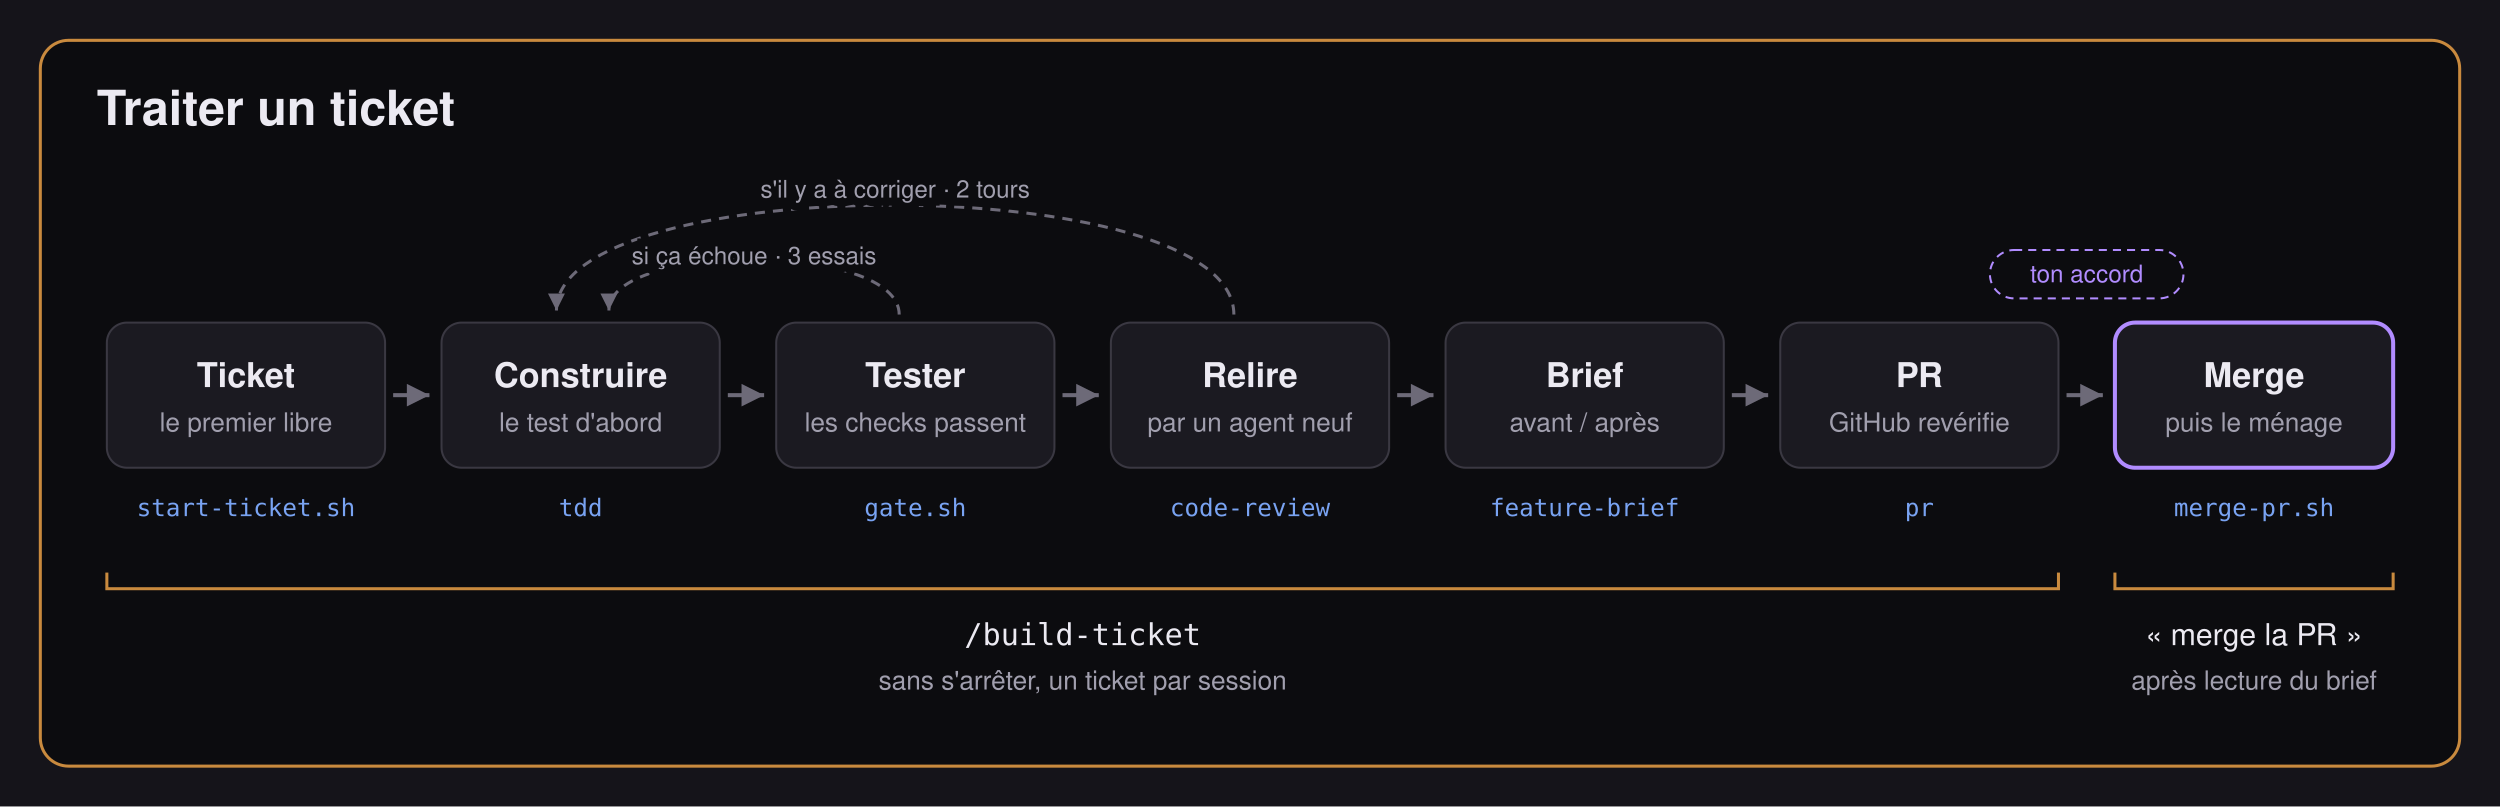
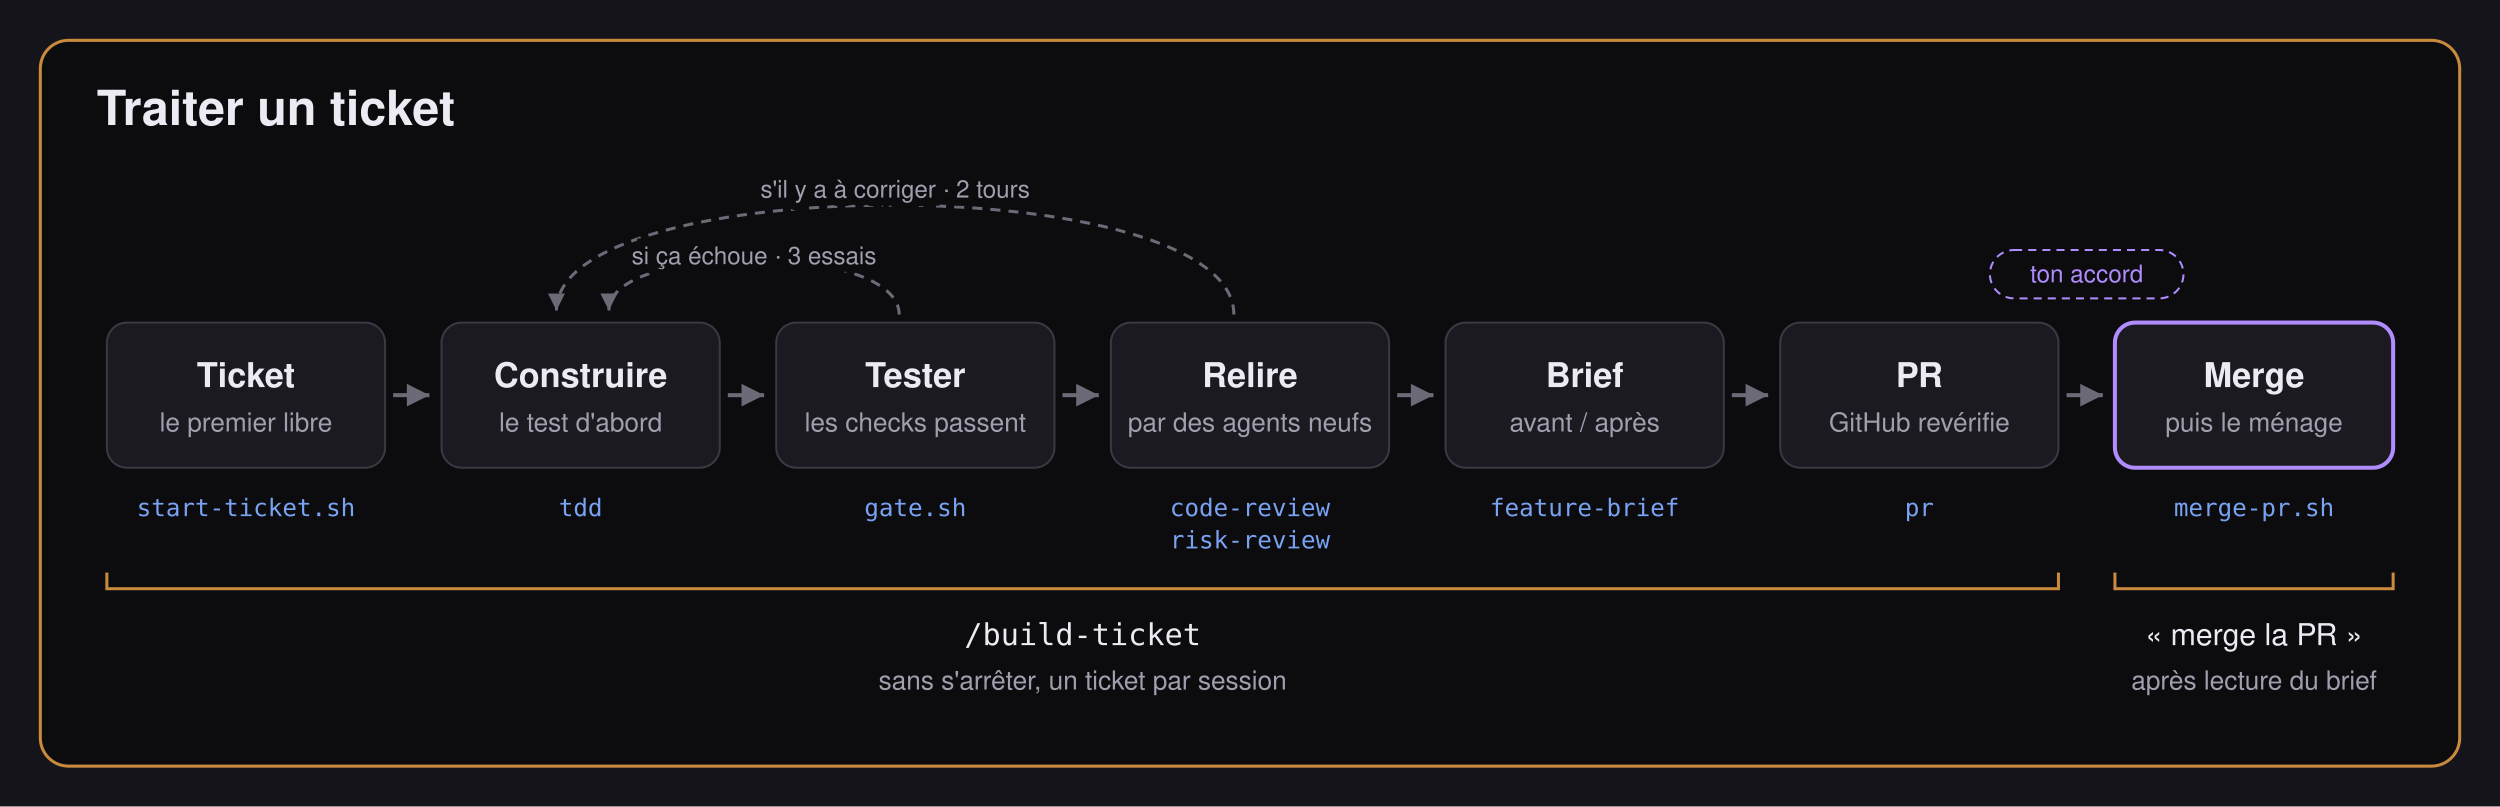
<svg xmlns="http://www.w3.org/2000/svg" viewBox="0 0 1240 400" width="1240" height="400" font-family="-apple-system, 'Segoe UI', Helvetica, Arial, sans-serif" role="img" aria-labelledby="t d">
  <defs>
    <marker id="a" viewBox="0 0 10 10" refX="9" refY="5" markerWidth="7" markerHeight="7" orient="auto">
      <path d="M1 1 L9 5 L1 9 Z" fill="#6d6a78" />
    </marker>
  </defs>
  <rect width="1240" height="400" fill="#15141a" />
  <rect x="20" y="20" width="1200" height="360" rx="14" fill="#0c0c0f" stroke="#c98a3e" stroke-width="1.5" />
  <text x="48" y="62" fill="#eceaf2" font-size="24" font-weight="600">Traiter un ticket</text>
  <g font-size="17" font-weight="600" text-anchor="middle">
    <rect x="53" y="160" width="138" height="72" rx="10" fill="#1b1a21" stroke="#3a3842" />
    <text x="122" y="192" fill="#eceaf2">Ticket</text>
    <text x="122" y="214" fill="#a19fae" font-size="13" font-weight="400">le premier libre</text>
    <rect x="219" y="160" width="138" height="72" rx="10" fill="#1b1a21" stroke="#3a3842" />
    <text x="288" y="192" fill="#eceaf2">Construire</text>
    <text x="288" y="214" fill="#a19fae" font-size="13" font-weight="400">le test d'abord</text>
    <rect x="385" y="160" width="138" height="72" rx="10" fill="#1b1a21" stroke="#3a3842" />
    <text x="454" y="192" fill="#eceaf2">Tester</text>
    <text x="454" y="214" fill="#a19fae" font-size="13" font-weight="400">les checks passent</text>
    <rect x="551" y="160" width="138" height="72" rx="10" fill="#1b1a21" stroke="#3a3842" />
    <text x="620" y="192" fill="#eceaf2">Relire</text>
-     <text x="620" y="214" fill="#a19fae" font-size="13" font-weight="400">par un agent neuf</text>
+     <text x="620" y="214" fill="#a19fae" font-size="13" font-weight="400">par des agents neufs</text>
    <rect x="717" y="160" width="138" height="72" rx="10" fill="#1b1a21" stroke="#3a3842" />
    <text x="786" y="192" fill="#eceaf2">Brief</text>
    <text x="786" y="214" fill="#a19fae" font-size="13" font-weight="400">avant / après</text>
    <rect x="883" y="160" width="138" height="72" rx="10" fill="#1b1a21" stroke="#3a3842" />
    <text x="952" y="192" fill="#eceaf2">PR</text>
    <text x="952" y="214" fill="#a19fae" font-size="13" font-weight="400">GitHub revérifie</text>
    <rect x="1049" y="160" width="138" height="72" rx="10" fill="#1b1a21" stroke="#b18cff" stroke-width="2" />
    <text x="1118" y="192" fill="#eceaf2">Merge</text>
    <text x="1118" y="214" fill="#a19fae" font-size="13" font-weight="400">puis le ménage</text>
  </g>
  <g stroke="#6d6a78" stroke-width="2" marker-end="url(#a)">
    <line x1="195" y1="196" x2="213" y2="196" />
    <line x1="361" y1="196" x2="379" y2="196" />
    <line x1="527" y1="196" x2="545" y2="196" />
    <line x1="693" y1="196" x2="711" y2="196" />
    <line x1="859" y1="196" x2="877" y2="196" />
    <line x1="1025" y1="196" x2="1043" y2="196" />
  </g>
  <g stroke="#6d6a78" stroke-width="1.5" fill="none" stroke-dasharray="5 4" marker-end="url(#a)">
    <path d="M446 156 C446 120, 302 120, 302 154" />
    <path d="M612 156 C612 84, 276 84, 276 154" />
  </g>
  <g font-size="12" text-anchor="middle" fill="#a19fae" stroke="#0c0c0f" stroke-width="8" paint-order="stroke">
    <text x="374" y="131">si ça échoue · 3 essais</text>
    <text x="444" y="98">s'il y a à corriger · 2 tours</text>
  </g>
  <g font-size="12" text-anchor="middle" fill="#b18cff">
    <rect x="987" y="124" width="96" height="24" rx="12" fill="none" stroke="#b18cff" stroke-dasharray="4 3" />
    <text x="1035" y="140">ton accord</text>
  </g>
  <g text-anchor="middle" font-size="12" fill="#79a3f2" font-family="Menlo, Consolas, monospace">
    <text x="122" y="256">start-ticket.sh</text>
    <text x="288" y="256">tdd</text>
    <text x="454" y="256">gate.sh</text>
    <text x="620" y="256">code-review</text>
+     <text x="620" y="272">risk-review</text>
    <text x="786" y="256">feature-brief</text>
    <text x="952" y="256">pr</text>
    <text x="1118" y="256">merge-pr.sh</text>
  </g>
  <g stroke="#c98a3e" stroke-width="1.5" fill="none">
    <path d="M53 284 V292 H1021 V284" />
    <path d="M1049 284 V292 H1187 V284" />
  </g>
  <g text-anchor="middle">
    <text x="537" y="320" fill="#eceaf2" font-size="15" font-family="Menlo, Consolas, monospace">/build-ticket</text>
    <text x="537" y="342" fill="#a19fae" font-size="13">sans s'arrêter, un ticket par session</text>
    <text x="1118" y="320" fill="#eceaf2" font-size="15">« merge la PR »</text>
    <text x="1118" y="342" fill="#a19fae" font-size="13">après lecture du brief</text>
  </g>
</svg>
